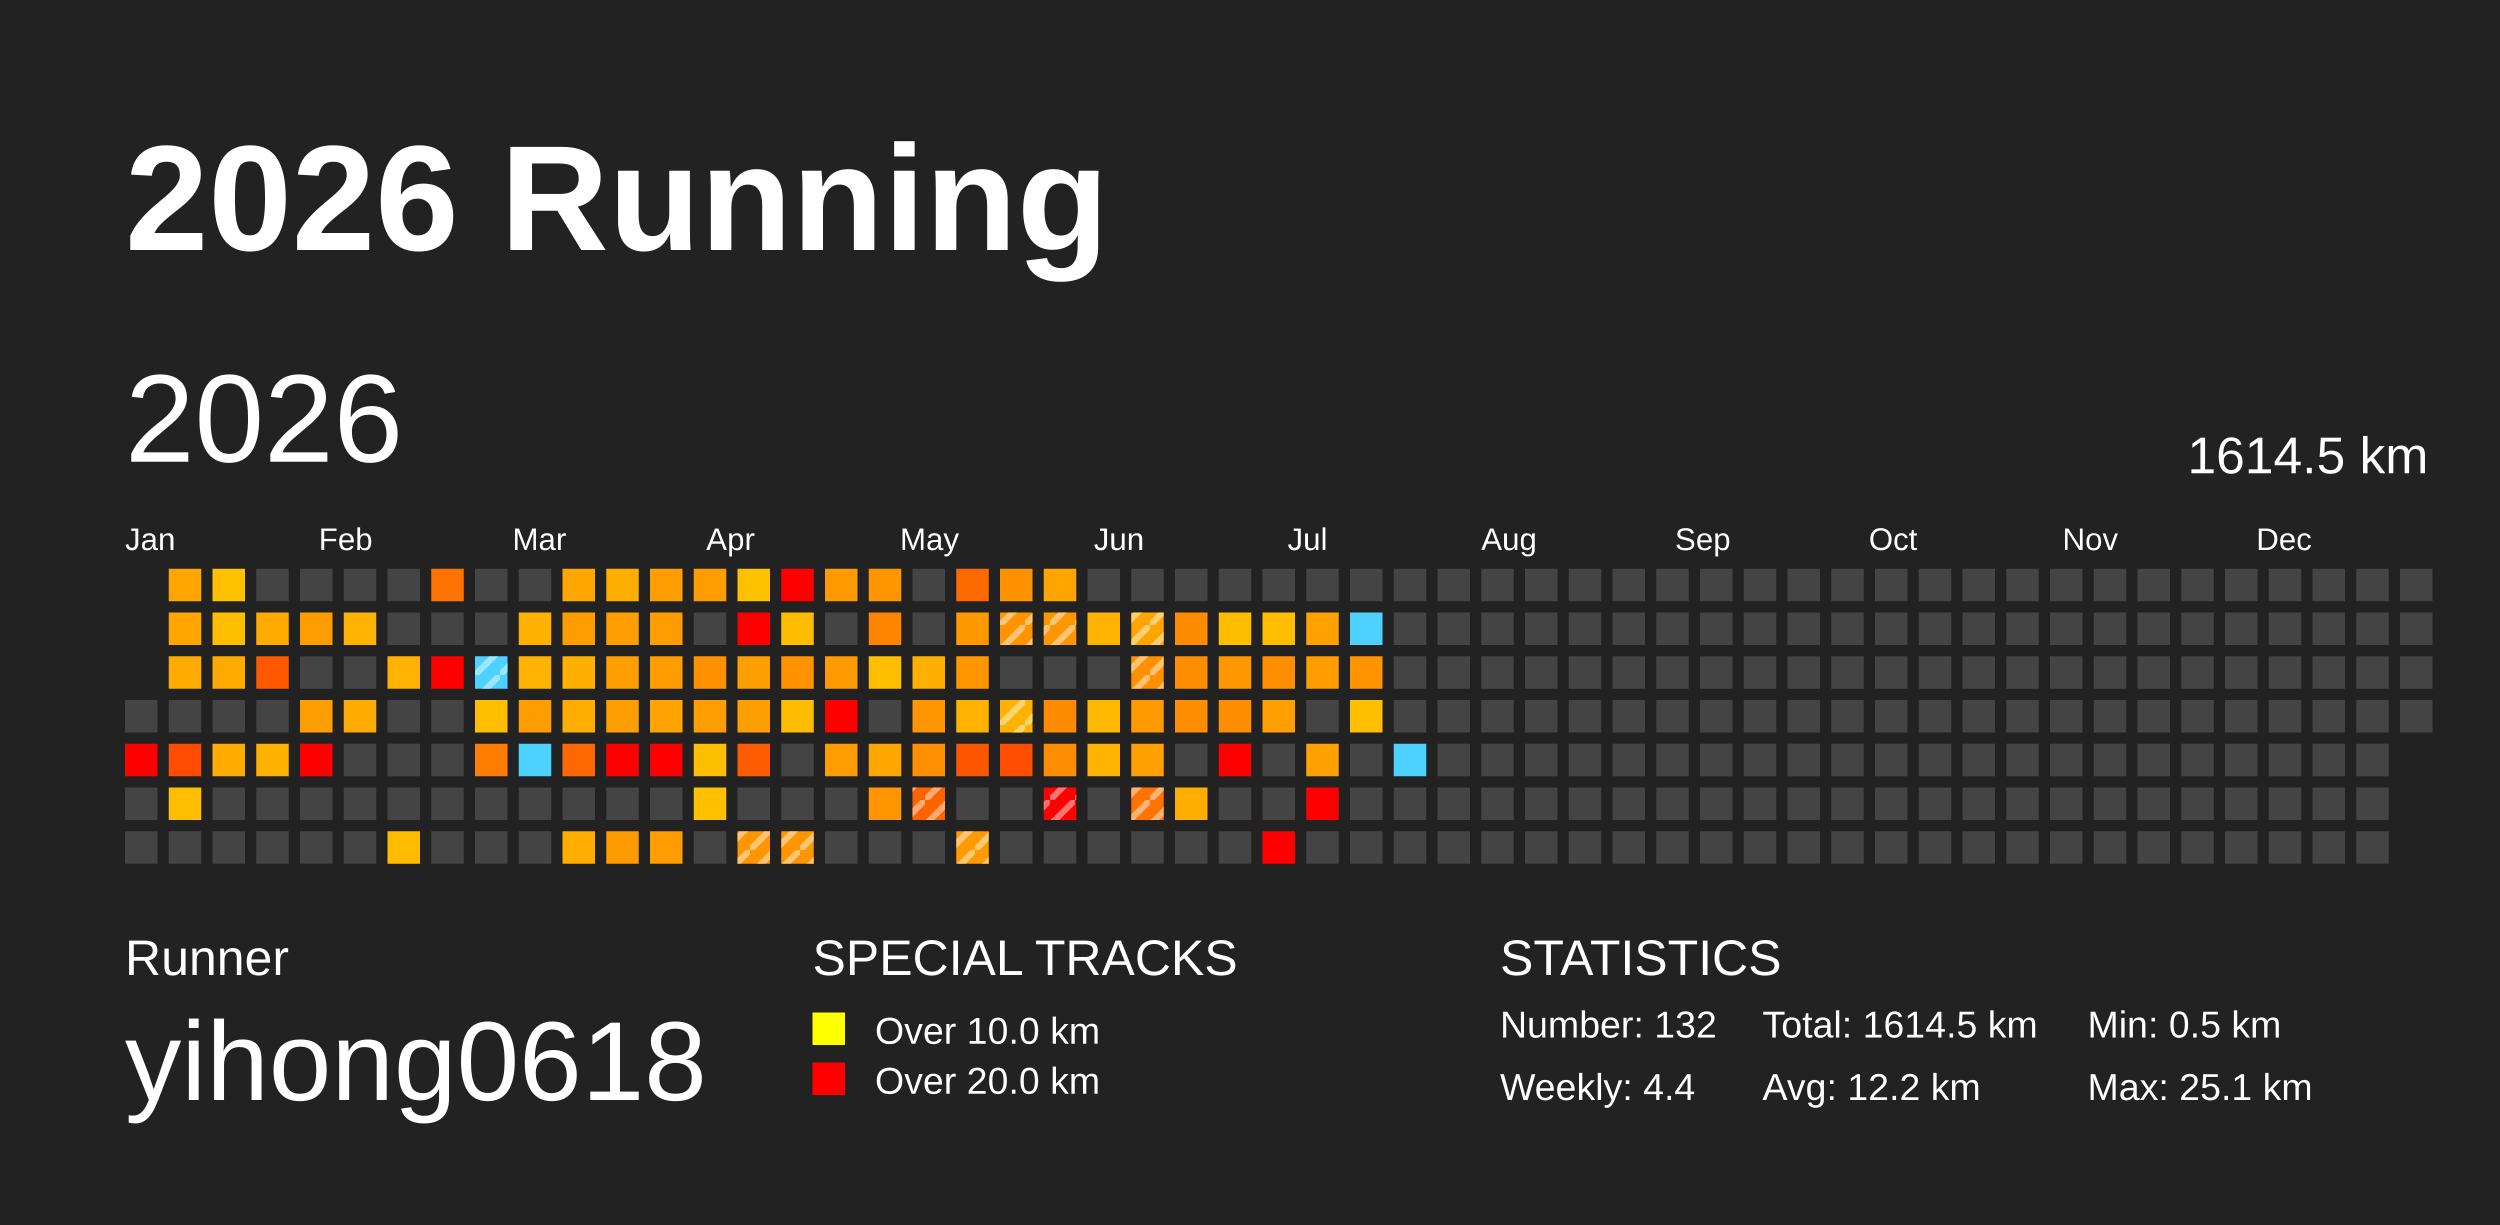
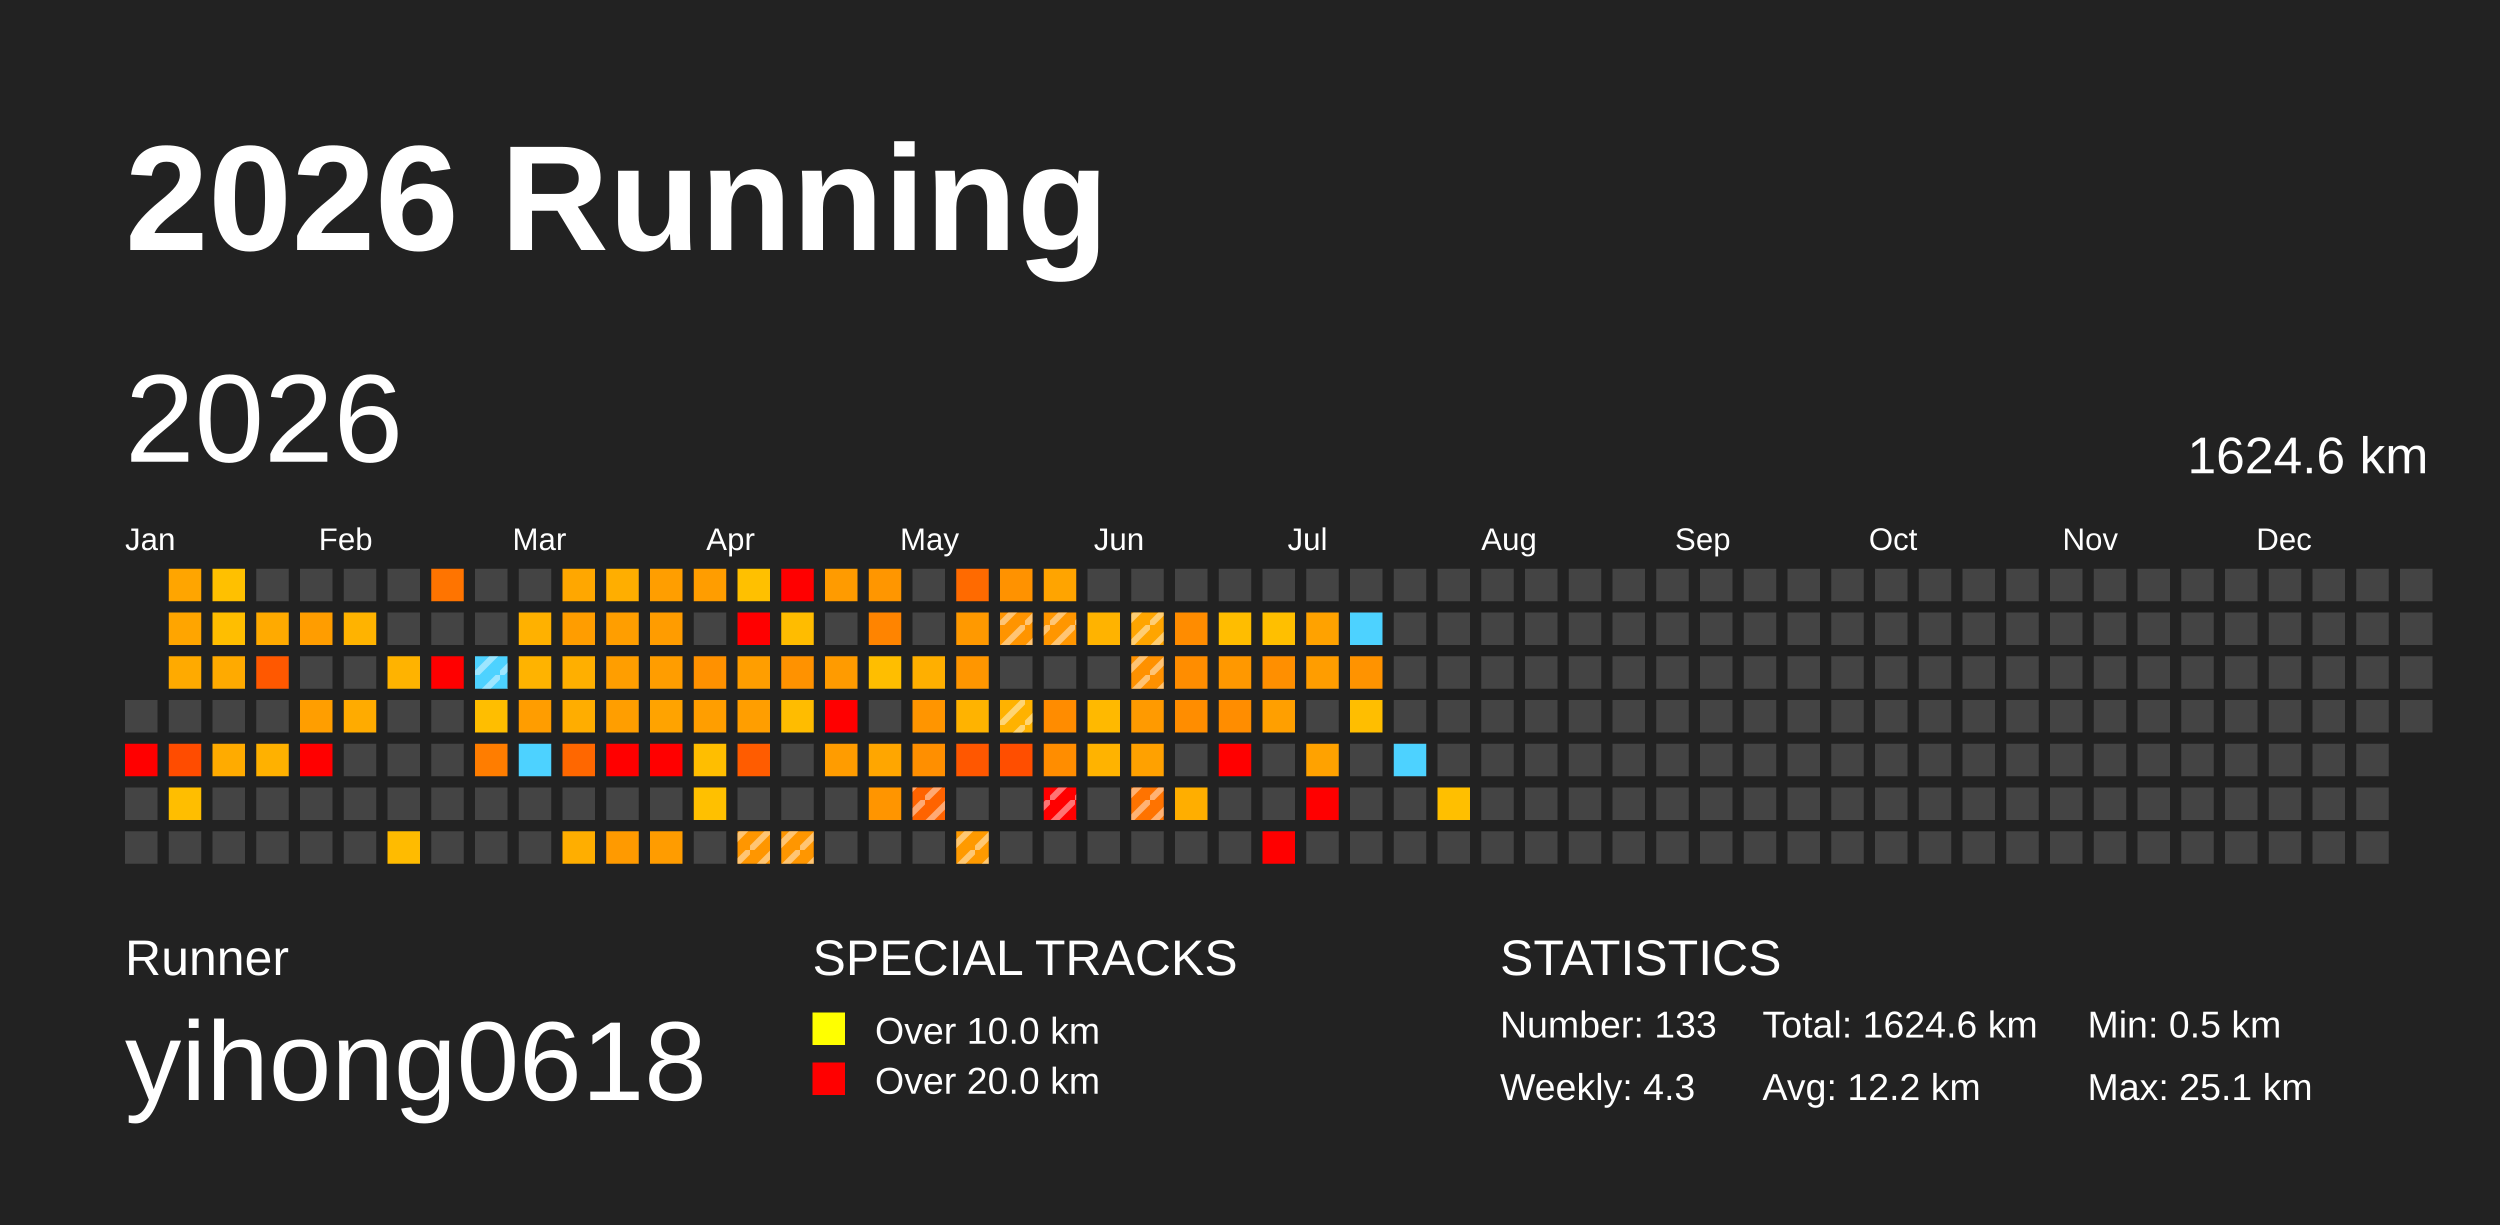
<svg xmlns="http://www.w3.org/2000/svg" baseProfile="full" height="98mm" version="1.1" viewBox="0,0,200,98" width="200mm">
  <defs>
    <pattern height="2" id="indoor-stripe" patternUnits="userSpaceOnUse" width="2">
      <line stroke="white" stroke-opacity="0.45" stroke-width="0.5" x1="0" x2="2" y1="2" y2="0" />
    </pattern>
  </defs>
  <rect fill="#222222" height="98" width="200" x="0" y="0" />
  <text fill="#FFFFFF" style="font-size:12px; font-family:Arial; font-weight:bold;" x="10" y="20">2026 Running</text>
  <text fill="#FFFFFF" style="font-size:4px; font-family:Arial" x="10" y="78">Runner</text>
  <text fill="#FFFFFF" style="font-size:9px; font-family:Arial" x="10" y="88">yihong0618</text>
  <text fill="#FFFFFF" style="font-size:4px; font-family:Arial" x="65" y="78">SPECIAL TRACKS</text>
  <rect fill="yellow" height="2.6" width="2.6" x="65" y="81" />
  <text fill="#FFFFFF" style="font-size:3px; font-family:Arial" x="70" y="83.5">Over 10.0 km</text>
  <rect fill="red" height="2.6" width="2.6" x="65" y="85" />
  <text fill="#FFFFFF" style="font-size:3px; font-family:Arial" x="70" y="87.5">Over 20.0 km</text>
  <text fill="#FFFFFF" style="font-size:4px; font-family:Arial" x="120" y="78">STATISTICS</text>
-   <text fill="#FFFFFF" style="font-size:3px; font-family:Arial" x="120" y="83">Number: 132</text>
-   <text fill="#FFFFFF" style="font-size:3px; font-family:Arial" x="120" y="88">Weekly: 4.4</text>
-   <text fill="#FFFFFF" style="font-size:3px; font-family:Arial" x="141" y="83">Total: 1614.5 km</text>
+   <text fill="#FFFFFF" style="font-size:3px; font-family:Arial" x="120" y="83">Number: 133</text>
+   <text fill="#FFFFFF" style="font-size:3px; font-family:Arial" x="120" y="88">Weekly: 4.3</text>
+   <text fill="#FFFFFF" style="font-size:3px; font-family:Arial" x="141" y="83">Total: 1624.6 km</text>
  <text fill="#FFFFFF" style="font-size:3px; font-family:Arial" x="141" y="88">Avg: 12.2 km</text>
  <text fill="#FFFFFF" style="font-size:3px; font-family:Arial" x="167" y="83">Min: 0.5 km</text>
  <text fill="#FFFFFF" style="font-size:3px; font-family:Arial" x="167" y="88">Max: 25.1 km</text>
  <text dominant-baseline="hanging" fill="#FFFFFF" style="font-size:10.0px; font-family:Arial;" x="10" y="30">2026</text>
-   <text dominant-baseline="hanging" fill="#FFFFFF" style="font-size:4.125px; font-family:Arial;" x="175" y="35">1614.5 km</text>
+   <text dominant-baseline="hanging" fill="#FFFFFF" style="font-size:4.125px; font-family:Arial;" x="175" y="35">1624.6 km</text>
  <text fill="#FFFFFF" style="font-size:2.5px; font-family:Arial" x="10.0" y="44">Jan</text>
  <text fill="#FFFFFF" style="font-size:2.5px; font-family:Arial" x="25.5" y="44">Feb</text>
  <text fill="#FFFFFF" style="font-size:2.5px; font-family:Arial" x="41.0" y="44">Mar</text>
  <text fill="#FFFFFF" style="font-size:2.5px; font-family:Arial" x="56.5" y="44">Apr</text>
  <text fill="#FFFFFF" style="font-size:2.5px; font-family:Arial" x="72.0" y="44">May</text>
  <text fill="#FFFFFF" style="font-size:2.5px; font-family:Arial" x="87.5" y="44">Jun</text>
  <text fill="#FFFFFF" style="font-size:2.5px; font-family:Arial" x="103.0" y="44">Jul</text>
  <text fill="#FFFFFF" style="font-size:2.5px; font-family:Arial" x="118.5" y="44">Aug</text>
  <text fill="#FFFFFF" style="font-size:2.5px; font-family:Arial" x="134.0" y="44">Sep</text>
  <text fill="#FFFFFF" style="font-size:2.5px; font-family:Arial" x="149.5" y="44">Oct</text>
  <text fill="#FFFFFF" style="font-size:2.5px; font-family:Arial" x="165.0" y="44">Nov</text>
  <text fill="#FFFFFF" style="font-size:2.5px; font-family:Arial" x="180.5" y="44">Dec</text>
  <rect fill="#444444" height="2.6" width="2.6" x="10.0" y="56.0" />
  <rect fill="red" height="2.6" width="2.6" x="10.0" y="59.5" />
  <rect fill="#444444" height="2.6" width="2.6" x="10.0" y="63.0" />
  <rect fill="#444444" height="2.6" width="2.6" x="10.0" y="66.5" />
  <rect fill="#ffa500" height="2.6" width="2.6" x="13.5" y="45.5" />
  <rect fill="#ffa500" height="2.6" width="2.6" x="13.5" y="49.0" />
  <rect fill="#ffaa00" height="2.6" width="2.6" x="13.5" y="52.5" />
  <rect fill="#444444" height="2.6" width="2.6" x="13.5" y="56.0" />
  <rect fill="#ff4c00" height="2.6" width="2.6" x="13.5" y="59.5" />
  <rect fill="#ffbe00" height="2.6" width="2.6" x="13.5" y="63.0" />
  <rect fill="#444444" height="2.6" width="2.6" x="13.5" y="66.5" />
  <rect fill="#ffc000" height="2.6" width="2.6" x="17.0" y="45.5" />
  <rect fill="#ffbe00" height="2.6" width="2.6" x="17.0" y="49.0" />
  <rect fill="#ffaa00" height="2.6" width="2.6" x="17.0" y="52.5" />
  <rect fill="#444444" height="2.6" width="2.6" x="17.0" y="56.0" />
  <rect fill="#ffab00" height="2.6" width="2.6" x="17.0" y="59.5" />
  <rect fill="#444444" height="2.6" width="2.6" x="17.0" y="63.0" />
  <rect fill="#444444" height="2.6" width="2.6" x="17.0" y="66.5" />
  <rect fill="#444444" height="2.6" width="2.6" x="20.5" y="45.5" />
  <rect fill="#ffaa00" height="2.6" width="2.6" x="20.5" y="49.0" />
  <rect fill="#ff5800" height="2.6" width="2.6" x="20.5" y="52.5" />
  <rect fill="#444444" height="2.6" width="2.6" x="20.5" y="56.0" />
  <rect fill="#ffb100" height="2.6" width="2.6" x="20.5" y="59.5" />
  <rect fill="#444444" height="2.6" width="2.6" x="20.5" y="63.0" />
  <rect fill="#444444" height="2.6" width="2.6" x="20.5" y="66.5" />
  <rect fill="#444444" height="2.6" width="2.6" x="24.0" y="45.5" />
  <rect fill="#ff9d00" height="2.6" width="2.6" x="24.0" y="49.0" />
  <rect fill="#444444" height="2.6" width="2.6" x="24.0" y="52.5" />
  <rect fill="#ff9e00" height="2.6" width="2.6" x="24.0" y="56.0" />
  <rect fill="red" height="2.6" width="2.6" x="24.0" y="59.5" />
  <rect fill="#444444" height="2.6" width="2.6" x="24.0" y="63.0" />
  <rect fill="#444444" height="2.6" width="2.6" x="24.0" y="66.5" />
  <rect fill="#444444" height="2.6" width="2.6" x="27.5" y="45.5" />
  <rect fill="#ffb300" height="2.6" width="2.6" x="27.5" y="49.0" />
  <rect fill="#444444" height="2.6" width="2.6" x="27.5" y="52.5" />
  <rect fill="#ffab00" height="2.6" width="2.6" x="27.5" y="56.0" />
  <rect fill="#444444" height="2.6" width="2.6" x="27.5" y="59.5" />
  <rect fill="#444444" height="2.6" width="2.6" x="27.5" y="63.0" />
  <rect fill="#444444" height="2.6" width="2.6" x="27.5" y="66.5" />
  <rect fill="#444444" height="2.6" width="2.6" x="31.0" y="45.5" />
  <rect fill="#444444" height="2.6" width="2.6" x="31.0" y="49.0" />
  <rect fill="#ffb300" height="2.6" width="2.6" x="31.0" y="52.5" />
  <rect fill="#444444" height="2.6" width="2.6" x="31.0" y="56.0" />
  <rect fill="#444444" height="2.6" width="2.6" x="31.0" y="59.5" />
  <rect fill="#444444" height="2.6" width="2.6" x="31.0" y="63.0" />
  <rect fill="#ffbb00" height="2.6" width="2.6" x="31.0" y="66.5" />
  <rect fill="#ff7400" height="2.6" width="2.6" x="34.5" y="45.5" />
  <rect fill="#444444" height="2.6" width="2.6" x="34.5" y="49.0" />
  <rect fill="red" height="2.6" width="2.6" x="34.5" y="52.5" />
  <rect fill="#444444" height="2.6" width="2.6" x="34.5" y="56.0" />
  <rect fill="#444444" height="2.6" width="2.6" x="34.5" y="59.5" />
  <rect fill="#444444" height="2.6" width="2.6" x="34.5" y="63.0" />
  <rect fill="#444444" height="2.6" width="2.6" x="34.5" y="66.5" />
  <rect fill="#444444" height="2.6" width="2.6" x="38.0" y="45.5" />
  <rect fill="#444444" height="2.6" width="2.6" x="38.0" y="49.0" />
  <rect fill="#4dd2ff" height="2.6" width="2.6" x="38.0" y="52.5" />
  <rect fill="url(#indoor-stripe)" height="2.6" style="pointer-events: none;" width="2.6" x="38.0" y="52.5" />
  <rect fill="#ffbe00" height="2.6" width="2.6" x="38.0" y="56.0" />
  <rect fill="#ff7d00" height="2.6" width="2.6" x="38.0" y="59.5" />
  <rect fill="#444444" height="2.6" width="2.6" x="38.0" y="63.0" />
  <rect fill="#444444" height="2.6" width="2.6" x="38.0" y="66.5" />
  <rect fill="#444444" height="2.6" width="2.6" x="41.5" y="45.5" />
  <rect fill="#ffb100" height="2.6" width="2.6" x="41.5" y="49.0" />
  <rect fill="#ffb300" height="2.6" width="2.6" x="41.5" y="52.5" />
  <rect fill="#ff9d00" height="2.6" width="2.6" x="41.5" y="56.0" />
  <rect fill="#4dd2ff" height="2.6" width="2.6" x="41.5" y="59.5" />
  <rect fill="#444444" height="2.6" width="2.6" x="41.5" y="63.0" />
  <rect fill="#444444" height="2.6" width="2.6" x="41.5" y="66.5" />
  <rect fill="#ffa700" height="2.6" width="2.6" x="45.0" y="45.5" />
  <rect fill="#ff9d00" height="2.6" width="2.6" x="45.0" y="49.0" />
  <rect fill="#ffaf00" height="2.6" width="2.6" x="45.0" y="52.5" />
  <rect fill="#ffad00" height="2.6" width="2.6" x="45.0" y="56.0" />
  <rect fill="#ff6700" height="2.6" width="2.6" x="45.0" y="59.5" />
  <rect fill="#444444" height="2.6" width="2.6" x="45.0" y="63.0" />
  <rect fill="#ffae00" height="2.6" width="2.6" x="45.0" y="66.5" />
  <rect fill="#ffae00" height="2.6" width="2.6" x="48.5" y="45.5" />
  <rect fill="#ff9e00" height="2.6" width="2.6" x="48.5" y="49.0" />
  <rect fill="#ff9e00" height="2.6" width="2.6" x="48.5" y="52.5" />
  <rect fill="#ff9e00" height="2.6" width="2.6" x="48.5" y="56.0" />
  <rect fill="red" height="2.6" width="2.6" x="48.5" y="59.5" />
  <rect fill="#444444" height="2.6" width="2.6" x="48.5" y="63.0" />
  <rect fill="#ff9a00" height="2.6" width="2.6" x="48.5" y="66.5" />
  <rect fill="#ff9e00" height="2.6" width="2.6" x="52.0" y="45.5" />
  <rect fill="#ff9c00" height="2.6" width="2.6" x="52.0" y="49.0" />
  <rect fill="#ff9d00" height="2.6" width="2.6" x="52.0" y="52.5" />
  <rect fill="#ffa300" height="2.6" width="2.6" x="52.0" y="56.0" />
  <rect fill="red" height="2.6" width="2.6" x="52.0" y="59.5" />
  <rect fill="#444444" height="2.6" width="2.6" x="52.0" y="63.0" />
  <rect fill="#ff9c00" height="2.6" width="2.6" x="52.0" y="66.5" />
  <rect fill="#ff9d00" height="2.6" width="2.6" x="55.5" y="45.5" />
  <rect fill="#444444" height="2.6" width="2.6" x="55.5" y="49.0" />
  <rect fill="#ff9100" height="2.6" width="2.6" x="55.5" y="52.5" />
  <rect fill="#ff9e00" height="2.6" width="2.6" x="55.5" y="56.0" />
  <rect fill="#ffbe00" height="2.6" width="2.6" x="55.5" y="59.5" />
  <rect fill="#ffc000" height="2.6" width="2.6" x="55.5" y="63.0" />
  <rect fill="#444444" height="2.6" width="2.6" x="55.5" y="66.5" />
  <rect fill="#ffc000" height="2.6" width="2.6" x="59.0" y="45.5" />
  <rect fill="red" height="2.6" width="2.6" x="59.0" y="49.0" />
  <rect fill="#ff9e00" height="2.6" width="2.6" x="59.0" y="52.5" />
  <rect fill="#ff9e00" height="2.6" width="2.6" x="59.0" y="56.0" />
  <rect fill="#ff5c00" height="2.6" width="2.6" x="59.0" y="59.5" />
  <rect fill="#444444" height="2.6" width="2.6" x="59.0" y="63.0" />
  <rect fill="#ff9600" height="2.6" width="2.6" x="59.0" y="66.5" />
  <rect fill="url(#indoor-stripe)" height="2.6" style="pointer-events: none;" width="2.6" x="59.0" y="66.5" />
  <rect fill="red" height="2.6" width="2.6" x="62.5" y="45.5" />
  <rect fill="#ffbc00" height="2.6" width="2.6" x="62.5" y="49.0" />
  <rect fill="#ff9200" height="2.6" width="2.6" x="62.5" y="52.5" />
  <rect fill="#ffbc00" height="2.6" width="2.6" x="62.5" y="56.0" />
  <rect fill="#444444" height="2.6" width="2.6" x="62.5" y="59.5" />
  <rect fill="#444444" height="2.6" width="2.6" x="62.5" y="63.0" />
  <rect fill="#ff9600" height="2.6" width="2.6" x="62.5" y="66.5" />
  <rect fill="url(#indoor-stripe)" height="2.6" style="pointer-events: none;" width="2.6" x="62.5" y="66.5" />
  <rect fill="#ff9b00" height="2.6" width="2.6" x="66.0" y="45.5" />
  <rect fill="#444444" height="2.6" width="2.6" x="66.0" y="49.0" />
  <rect fill="#ff9b00" height="2.6" width="2.6" x="66.0" y="52.5" />
  <rect fill="red" height="2.6" width="2.6" x="66.0" y="56.0" />
  <rect fill="#ff9c00" height="2.6" width="2.6" x="66.0" y="59.5" />
  <rect fill="#444444" height="2.6" width="2.6" x="66.0" y="63.0" />
  <rect fill="#444444" height="2.6" width="2.6" x="66.0" y="66.5" />
  <rect fill="#ff9600" height="2.6" width="2.6" x="69.5" y="45.5" />
  <rect fill="#ff8400" height="2.6" width="2.6" x="69.5" y="49.0" />
  <rect fill="#ffbe00" height="2.6" width="2.6" x="69.5" y="52.5" />
  <rect fill="#444444" height="2.6" width="2.6" x="69.5" y="56.0" />
  <rect fill="#ffa600" height="2.6" width="2.6" x="69.5" y="59.5" />
  <rect fill="#ff9500" height="2.6" width="2.6" x="69.5" y="63.0" />
  <rect fill="#444444" height="2.6" width="2.6" x="69.5" y="66.5" />
  <rect fill="#444444" height="2.6" width="2.6" x="73.0" y="45.5" />
  <rect fill="#444444" height="2.6" width="2.6" x="73.0" y="49.0" />
  <rect fill="#ffaf00" height="2.6" width="2.6" x="73.0" y="52.5" />
  <rect fill="#ff9500" height="2.6" width="2.6" x="73.0" y="56.0" />
  <rect fill="#ff8f00" height="2.6" width="2.6" x="73.0" y="59.5" />
  <rect fill="#ff6300" height="2.6" width="2.6" x="73.0" y="63.0" />
  <rect fill="url(#indoor-stripe)" height="2.6" style="pointer-events: none;" width="2.6" x="73.0" y="63.0" />
  <rect fill="#444444" height="2.6" width="2.6" x="73.0" y="66.5" />
  <rect fill="#ff6a00" height="2.6" width="2.6" x="76.5" y="45.5" />
  <rect fill="#ff9900" height="2.6" width="2.6" x="76.5" y="49.0" />
  <rect fill="#ff9600" height="2.6" width="2.6" x="76.5" y="52.5" />
  <rect fill="#ffb300" height="2.6" width="2.6" x="76.5" y="56.0" />
  <rect fill="#ff5700" height="2.6" width="2.6" x="76.5" y="59.5" />
  <rect fill="#444444" height="2.6" width="2.6" x="76.5" y="63.0" />
  <rect fill="#ff9a00" height="2.6" width="2.6" x="76.5" y="66.5" />
  <rect fill="url(#indoor-stripe)" height="2.6" style="pointer-events: none;" width="2.6" x="76.5" y="66.5" />
  <rect fill="#ff9200" height="2.6" width="2.6" x="80.0" y="45.5" />
  <rect fill="#ff9400" height="2.6" width="2.6" x="80.0" y="49.0" />
  <rect fill="url(#indoor-stripe)" height="2.6" style="pointer-events: none;" width="2.6" x="80.0" y="49.0" />
  <rect fill="#444444" height="2.6" width="2.6" x="80.0" y="52.5" />
  <rect fill="#ffb200" height="2.6" width="2.6" x="80.0" y="56.0" />
  <rect fill="url(#indoor-stripe)" height="2.6" style="pointer-events: none;" width="2.6" x="80.0" y="56.0" />
  <rect fill="#ff4e00" height="2.6" width="2.6" x="80.0" y="59.5" />
  <rect fill="#444444" height="2.6" width="2.6" x="80.0" y="63.0" />
  <rect fill="#444444" height="2.6" width="2.6" x="80.0" y="66.5" />
  <rect fill="#ffa400" height="2.6" width="2.6" x="83.5" y="45.5" />
  <rect fill="#ff9600" height="2.6" width="2.6" x="83.5" y="49.0" />
  <rect fill="url(#indoor-stripe)" height="2.6" style="pointer-events: none;" width="2.6" x="83.5" y="49.0" />
  <rect fill="#444444" height="2.6" width="2.6" x="83.5" y="52.5" />
  <rect fill="#ff8c00" height="2.6" width="2.6" x="83.5" y="56.0" />
  <rect fill="#ff8d00" height="2.6" width="2.6" x="83.5" y="59.5" />
  <rect fill="red" height="2.6" width="2.6" x="83.5" y="63.0" />
  <rect fill="url(#indoor-stripe)" height="2.6" style="pointer-events: none;" width="2.6" x="83.5" y="63.0" />
  <rect fill="#444444" height="2.6" width="2.6" x="83.5" y="66.5" />
  <rect fill="#444444" height="2.6" width="2.6" x="87.0" y="45.5" />
  <rect fill="#ffb300" height="2.6" width="2.6" x="87.0" y="49.0" />
  <rect fill="#444444" height="2.6" width="2.6" x="87.0" y="52.5" />
  <rect fill="#ffb900" height="2.6" width="2.6" x="87.0" y="56.0" />
  <rect fill="#ffb300" height="2.6" width="2.6" x="87.0" y="59.5" />
  <rect fill="#444444" height="2.6" width="2.6" x="87.0" y="63.0" />
  <rect fill="#444444" height="2.6" width="2.6" x="87.0" y="66.5" />
  <rect fill="#444444" height="2.6" width="2.6" x="90.5" y="45.5" />
  <rect fill="#ffa500" height="2.6" width="2.6" x="90.5" y="49.0" />
  <rect fill="url(#indoor-stripe)" height="2.6" style="pointer-events: none;" width="2.6" x="90.5" y="49.0" />
  <rect fill="#ff9100" height="2.6" width="2.6" x="90.5" y="52.5" />
  <rect fill="url(#indoor-stripe)" height="2.6" style="pointer-events: none;" width="2.6" x="90.5" y="52.5" />
  <rect fill="#ff9a00" height="2.6" width="2.6" x="90.5" y="56.0" />
  <rect fill="#ffa100" height="2.6" width="2.6" x="90.5" y="59.5" />
  <rect fill="#ff7300" height="2.6" width="2.6" x="90.5" y="63.0" />
  <rect fill="url(#indoor-stripe)" height="2.6" style="pointer-events: none;" width="2.6" x="90.5" y="63.0" />
  <rect fill="#444444" height="2.6" width="2.6" x="90.5" y="66.5" />
  <rect fill="#444444" height="2.6" width="2.6" x="94.0" y="45.5" />
  <rect fill="#ff8c00" height="2.6" width="2.6" x="94.0" y="49.0" />
  <rect fill="#ff8d00" height="2.6" width="2.6" x="94.0" y="52.5" />
  <rect fill="#ff8d00" height="2.6" width="2.6" x="94.0" y="56.0" />
  <rect fill="#444444" height="2.6" width="2.6" x="94.0" y="59.5" />
  <rect fill="#ffae00" height="2.6" width="2.6" x="94.0" y="63.0" />
  <rect fill="#444444" height="2.6" width="2.6" x="94.0" y="66.5" />
  <rect fill="#444444" height="2.6" width="2.6" x="97.5" y="45.5" />
  <rect fill="#ffbd00" height="2.6" width="2.6" x="97.5" y="49.0" />
  <rect fill="#ff9800" height="2.6" width="2.6" x="97.5" y="52.5" />
  <rect fill="#ff8d00" height="2.6" width="2.6" x="97.5" y="56.0" />
  <rect fill="red" height="2.6" width="2.6" x="97.5" y="59.5" />
  <rect fill="#444444" height="2.6" width="2.6" x="97.5" y="63.0" />
  <rect fill="#444444" height="2.6" width="2.6" x="97.5" y="66.5" />
  <rect fill="#444444" height="2.6" width="2.6" x="101.0" y="45.5" />
  <rect fill="#ffbf00" height="2.6" width="2.6" x="101.0" y="49.0" />
  <rect fill="#ff8f00" height="2.6" width="2.6" x="101.0" y="52.5" />
  <rect fill="#ff9f00" height="2.6" width="2.6" x="101.0" y="56.0" />
  <rect fill="#444444" height="2.6" width="2.6" x="101.0" y="59.5" />
  <rect fill="#444444" height="2.6" width="2.6" x="101.0" y="63.0" />
  <rect fill="red" height="2.6" width="2.6" x="101.0" y="66.5" />
  <rect fill="#444444" height="2.6" width="2.6" x="104.5" y="45.5" />
  <rect fill="#ffa200" height="2.6" width="2.6" x="104.5" y="49.0" />
  <rect fill="#ff9d00" height="2.6" width="2.6" x="104.5" y="52.5" />
  <rect fill="#444444" height="2.6" width="2.6" x="104.5" y="56.0" />
  <rect fill="#ffa200" height="2.6" width="2.6" x="104.5" y="59.5" />
  <rect fill="red" height="2.6" width="2.6" x="104.5" y="63.0" />
  <rect fill="#444444" height="2.6" width="2.6" x="104.5" y="66.5" />
  <rect fill="#444444" height="2.6" width="2.6" x="108.0" y="45.5" />
  <rect fill="#4dd2ff" height="2.6" width="2.6" x="108.0" y="49.0" />
  <rect fill="#ff9300" height="2.6" width="2.6" x="108.0" y="52.5" />
  <rect fill="#ffbe00" height="2.6" width="2.6" x="108.0" y="56.0" />
  <rect fill="#444444" height="2.6" width="2.6" x="108.0" y="59.5" />
  <rect fill="#444444" height="2.6" width="2.6" x="108.0" y="63.0" />
  <rect fill="#444444" height="2.6" width="2.6" x="108.0" y="66.5" />
  <rect fill="#444444" height="2.6" width="2.6" x="111.5" y="45.5" />
  <rect fill="#444444" height="2.6" width="2.6" x="111.5" y="49.0" />
  <rect fill="#444444" height="2.6" width="2.6" x="111.5" y="52.5" />
  <rect fill="#444444" height="2.6" width="2.6" x="111.5" y="56.0" />
  <rect fill="#4dd2ff" height="2.6" width="2.6" x="111.5" y="59.5" />
  <rect fill="#444444" height="2.6" width="2.6" x="111.5" y="63.0" />
  <rect fill="#444444" height="2.6" width="2.6" x="111.5" y="66.5" />
  <rect fill="#444444" height="2.6" width="2.6" x="115.0" y="45.5" />
  <rect fill="#444444" height="2.6" width="2.6" x="115.0" y="49.0" />
  <rect fill="#444444" height="2.6" width="2.6" x="115.0" y="52.5" />
  <rect fill="#444444" height="2.6" width="2.6" x="115.0" y="56.0" />
  <rect fill="#444444" height="2.6" width="2.6" x="115.0" y="59.5" />
-   <rect fill="#444444" height="2.6" width="2.6" x="115.0" y="63.0" />
+   <rect fill="#ffbf00" height="2.6" width="2.6" x="115.0" y="63.0" />
  <rect fill="#444444" height="2.6" width="2.6" x="115.0" y="66.5" />
  <rect fill="#444444" height="2.6" width="2.6" x="118.5" y="45.5" />
  <rect fill="#444444" height="2.6" width="2.6" x="118.5" y="49.0" />
  <rect fill="#444444" height="2.6" width="2.6" x="118.5" y="52.5" />
  <rect fill="#444444" height="2.6" width="2.6" x="118.5" y="56.0" />
  <rect fill="#444444" height="2.6" width="2.6" x="118.5" y="59.5" />
  <rect fill="#444444" height="2.6" width="2.6" x="118.5" y="63.0" />
  <rect fill="#444444" height="2.6" width="2.6" x="118.5" y="66.5" />
  <rect fill="#444444" height="2.6" width="2.6" x="122.0" y="45.5" />
  <rect fill="#444444" height="2.6" width="2.6" x="122.0" y="49.0" />
  <rect fill="#444444" height="2.6" width="2.6" x="122.0" y="52.5" />
  <rect fill="#444444" height="2.6" width="2.6" x="122.0" y="56.0" />
  <rect fill="#444444" height="2.6" width="2.6" x="122.0" y="59.5" />
  <rect fill="#444444" height="2.6" width="2.6" x="122.0" y="63.0" />
  <rect fill="#444444" height="2.6" width="2.6" x="122.0" y="66.5" />
  <rect fill="#444444" height="2.6" width="2.6" x="125.5" y="45.5" />
  <rect fill="#444444" height="2.6" width="2.6" x="125.5" y="49.0" />
  <rect fill="#444444" height="2.6" width="2.6" x="125.5" y="52.5" />
  <rect fill="#444444" height="2.6" width="2.6" x="125.5" y="56.0" />
  <rect fill="#444444" height="2.6" width="2.6" x="125.5" y="59.5" />
  <rect fill="#444444" height="2.6" width="2.6" x="125.5" y="63.0" />
  <rect fill="#444444" height="2.6" width="2.6" x="125.5" y="66.5" />
  <rect fill="#444444" height="2.6" width="2.6" x="129.0" y="45.5" />
  <rect fill="#444444" height="2.6" width="2.6" x="129.0" y="49.0" />
  <rect fill="#444444" height="2.6" width="2.6" x="129.0" y="52.5" />
  <rect fill="#444444" height="2.6" width="2.6" x="129.0" y="56.0" />
  <rect fill="#444444" height="2.6" width="2.6" x="129.0" y="59.5" />
  <rect fill="#444444" height="2.6" width="2.6" x="129.0" y="63.0" />
  <rect fill="#444444" height="2.6" width="2.6" x="129.0" y="66.5" />
  <rect fill="#444444" height="2.6" width="2.6" x="132.5" y="45.5" />
  <rect fill="#444444" height="2.6" width="2.6" x="132.5" y="49.0" />
  <rect fill="#444444" height="2.6" width="2.6" x="132.5" y="52.5" />
  <rect fill="#444444" height="2.6" width="2.6" x="132.5" y="56.0" />
  <rect fill="#444444" height="2.6" width="2.6" x="132.5" y="59.5" />
  <rect fill="#444444" height="2.6" width="2.6" x="132.5" y="63.0" />
  <rect fill="#444444" height="2.6" width="2.6" x="132.5" y="66.5" />
  <rect fill="#444444" height="2.6" width="2.6" x="136.0" y="45.5" />
  <rect fill="#444444" height="2.6" width="2.6" x="136.0" y="49.0" />
  <rect fill="#444444" height="2.6" width="2.6" x="136.0" y="52.5" />
  <rect fill="#444444" height="2.6" width="2.6" x="136.0" y="56.0" />
  <rect fill="#444444" height="2.6" width="2.6" x="136.0" y="59.5" />
  <rect fill="#444444" height="2.6" width="2.6" x="136.0" y="63.0" />
  <rect fill="#444444" height="2.6" width="2.6" x="136.0" y="66.5" />
  <rect fill="#444444" height="2.6" width="2.6" x="139.5" y="45.5" />
  <rect fill="#444444" height="2.6" width="2.6" x="139.5" y="49.0" />
  <rect fill="#444444" height="2.6" width="2.6" x="139.5" y="52.5" />
  <rect fill="#444444" height="2.6" width="2.6" x="139.5" y="56.0" />
  <rect fill="#444444" height="2.6" width="2.6" x="139.5" y="59.5" />
  <rect fill="#444444" height="2.6" width="2.6" x="139.5" y="63.0" />
  <rect fill="#444444" height="2.6" width="2.6" x="139.5" y="66.5" />
  <rect fill="#444444" height="2.6" width="2.6" x="143.0" y="45.5" />
  <rect fill="#444444" height="2.6" width="2.6" x="143.0" y="49.0" />
  <rect fill="#444444" height="2.6" width="2.6" x="143.0" y="52.5" />
  <rect fill="#444444" height="2.6" width="2.6" x="143.0" y="56.0" />
  <rect fill="#444444" height="2.6" width="2.6" x="143.0" y="59.5" />
  <rect fill="#444444" height="2.6" width="2.6" x="143.0" y="63.0" />
  <rect fill="#444444" height="2.6" width="2.6" x="143.0" y="66.5" />
  <rect fill="#444444" height="2.6" width="2.6" x="146.5" y="45.5" />
  <rect fill="#444444" height="2.6" width="2.6" x="146.5" y="49.0" />
  <rect fill="#444444" height="2.6" width="2.6" x="146.5" y="52.5" />
  <rect fill="#444444" height="2.6" width="2.6" x="146.5" y="56.0" />
  <rect fill="#444444" height="2.6" width="2.6" x="146.5" y="59.5" />
  <rect fill="#444444" height="2.6" width="2.6" x="146.5" y="63.0" />
  <rect fill="#444444" height="2.6" width="2.6" x="146.5" y="66.5" />
  <rect fill="#444444" height="2.6" width="2.6" x="150.0" y="45.5" />
  <rect fill="#444444" height="2.6" width="2.6" x="150.0" y="49.0" />
  <rect fill="#444444" height="2.6" width="2.6" x="150.0" y="52.5" />
  <rect fill="#444444" height="2.6" width="2.6" x="150.0" y="56.0" />
  <rect fill="#444444" height="2.6" width="2.6" x="150.0" y="59.5" />
  <rect fill="#444444" height="2.6" width="2.6" x="150.0" y="63.0" />
  <rect fill="#444444" height="2.6" width="2.6" x="150.0" y="66.5" />
  <rect fill="#444444" height="2.6" width="2.6" x="153.5" y="45.5" />
  <rect fill="#444444" height="2.6" width="2.6" x="153.5" y="49.0" />
  <rect fill="#444444" height="2.6" width="2.6" x="153.5" y="52.5" />
  <rect fill="#444444" height="2.6" width="2.6" x="153.5" y="56.0" />
  <rect fill="#444444" height="2.6" width="2.6" x="153.5" y="59.5" />
  <rect fill="#444444" height="2.6" width="2.6" x="153.5" y="63.0" />
  <rect fill="#444444" height="2.6" width="2.6" x="153.5" y="66.5" />
  <rect fill="#444444" height="2.6" width="2.6" x="157.0" y="45.5" />
  <rect fill="#444444" height="2.6" width="2.6" x="157.0" y="49.0" />
  <rect fill="#444444" height="2.6" width="2.6" x="157.0" y="52.5" />
  <rect fill="#444444" height="2.6" width="2.6" x="157.0" y="56.0" />
  <rect fill="#444444" height="2.6" width="2.6" x="157.0" y="59.5" />
  <rect fill="#444444" height="2.6" width="2.6" x="157.0" y="63.0" />
  <rect fill="#444444" height="2.6" width="2.6" x="157.0" y="66.5" />
  <rect fill="#444444" height="2.6" width="2.6" x="160.5" y="45.5" />
  <rect fill="#444444" height="2.6" width="2.6" x="160.5" y="49.0" />
  <rect fill="#444444" height="2.6" width="2.6" x="160.5" y="52.5" />
  <rect fill="#444444" height="2.6" width="2.6" x="160.5" y="56.0" />
  <rect fill="#444444" height="2.6" width="2.6" x="160.5" y="59.5" />
  <rect fill="#444444" height="2.6" width="2.6" x="160.5" y="63.0" />
  <rect fill="#444444" height="2.6" width="2.6" x="160.5" y="66.5" />
  <rect fill="#444444" height="2.6" width="2.6" x="164.0" y="45.5" />
  <rect fill="#444444" height="2.6" width="2.6" x="164.0" y="49.0" />
  <rect fill="#444444" height="2.6" width="2.6" x="164.0" y="52.5" />
  <rect fill="#444444" height="2.6" width="2.6" x="164.0" y="56.0" />
  <rect fill="#444444" height="2.6" width="2.6" x="164.0" y="59.5" />
  <rect fill="#444444" height="2.6" width="2.6" x="164.0" y="63.0" />
  <rect fill="#444444" height="2.6" width="2.6" x="164.0" y="66.5" />
  <rect fill="#444444" height="2.6" width="2.6" x="167.5" y="45.5" />
  <rect fill="#444444" height="2.6" width="2.6" x="167.5" y="49.0" />
  <rect fill="#444444" height="2.6" width="2.6" x="167.5" y="52.5" />
  <rect fill="#444444" height="2.6" width="2.6" x="167.5" y="56.0" />
  <rect fill="#444444" height="2.6" width="2.6" x="167.5" y="59.5" />
  <rect fill="#444444" height="2.6" width="2.6" x="167.5" y="63.0" />
  <rect fill="#444444" height="2.6" width="2.6" x="167.5" y="66.5" />
  <rect fill="#444444" height="2.6" width="2.6" x="171.0" y="45.5" />
  <rect fill="#444444" height="2.6" width="2.6" x="171.0" y="49.0" />
  <rect fill="#444444" height="2.6" width="2.6" x="171.0" y="52.5" />
  <rect fill="#444444" height="2.6" width="2.6" x="171.0" y="56.0" />
  <rect fill="#444444" height="2.6" width="2.6" x="171.0" y="59.5" />
  <rect fill="#444444" height="2.6" width="2.6" x="171.0" y="63.0" />
  <rect fill="#444444" height="2.6" width="2.6" x="171.0" y="66.5" />
  <rect fill="#444444" height="2.6" width="2.6" x="174.5" y="45.5" />
  <rect fill="#444444" height="2.6" width="2.6" x="174.5" y="49.0" />
  <rect fill="#444444" height="2.6" width="2.6" x="174.5" y="52.5" />
  <rect fill="#444444" height="2.6" width="2.6" x="174.5" y="56.0" />
  <rect fill="#444444" height="2.6" width="2.6" x="174.5" y="59.5" />
  <rect fill="#444444" height="2.6" width="2.6" x="174.5" y="63.0" />
  <rect fill="#444444" height="2.6" width="2.6" x="174.5" y="66.5" />
  <rect fill="#444444" height="2.6" width="2.6" x="178.0" y="45.5" />
  <rect fill="#444444" height="2.6" width="2.6" x="178.0" y="49.0" />
  <rect fill="#444444" height="2.6" width="2.6" x="178.0" y="52.5" />
  <rect fill="#444444" height="2.6" width="2.6" x="178.0" y="56.0" />
  <rect fill="#444444" height="2.6" width="2.6" x="178.0" y="59.5" />
  <rect fill="#444444" height="2.6" width="2.6" x="178.0" y="63.0" />
  <rect fill="#444444" height="2.6" width="2.6" x="178.0" y="66.5" />
  <rect fill="#444444" height="2.6" width="2.6" x="181.5" y="45.5" />
  <rect fill="#444444" height="2.6" width="2.6" x="181.5" y="49.0" />
  <rect fill="#444444" height="2.6" width="2.6" x="181.5" y="52.5" />
  <rect fill="#444444" height="2.6" width="2.6" x="181.5" y="56.0" />
  <rect fill="#444444" height="2.6" width="2.6" x="181.5" y="59.5" />
  <rect fill="#444444" height="2.6" width="2.6" x="181.5" y="63.0" />
  <rect fill="#444444" height="2.6" width="2.6" x="181.5" y="66.5" />
  <rect fill="#444444" height="2.6" width="2.6" x="185.0" y="45.5" />
  <rect fill="#444444" height="2.6" width="2.6" x="185.0" y="49.0" />
  <rect fill="#444444" height="2.6" width="2.6" x="185.0" y="52.5" />
  <rect fill="#444444" height="2.6" width="2.6" x="185.0" y="56.0" />
  <rect fill="#444444" height="2.6" width="2.6" x="185.0" y="59.5" />
  <rect fill="#444444" height="2.6" width="2.6" x="185.0" y="63.0" />
  <rect fill="#444444" height="2.6" width="2.6" x="185.0" y="66.5" />
  <rect fill="#444444" height="2.6" width="2.6" x="188.5" y="45.5" />
  <rect fill="#444444" height="2.6" width="2.6" x="188.5" y="49.0" />
  <rect fill="#444444" height="2.6" width="2.6" x="188.5" y="52.5" />
  <rect fill="#444444" height="2.6" width="2.6" x="188.5" y="56.0" />
  <rect fill="#444444" height="2.6" width="2.6" x="188.5" y="59.5" />
  <rect fill="#444444" height="2.6" width="2.6" x="188.5" y="63.0" />
  <rect fill="#444444" height="2.6" width="2.6" x="188.5" y="66.5" />
  <rect fill="#444444" height="2.6" width="2.6" x="192.0" y="45.5" />
  <rect fill="#444444" height="2.6" width="2.6" x="192.0" y="49.0" />
  <rect fill="#444444" height="2.6" width="2.6" x="192.0" y="52.5" />
  <rect fill="#444444" height="2.6" width="2.6" x="192.0" y="56.0" />
</svg>
